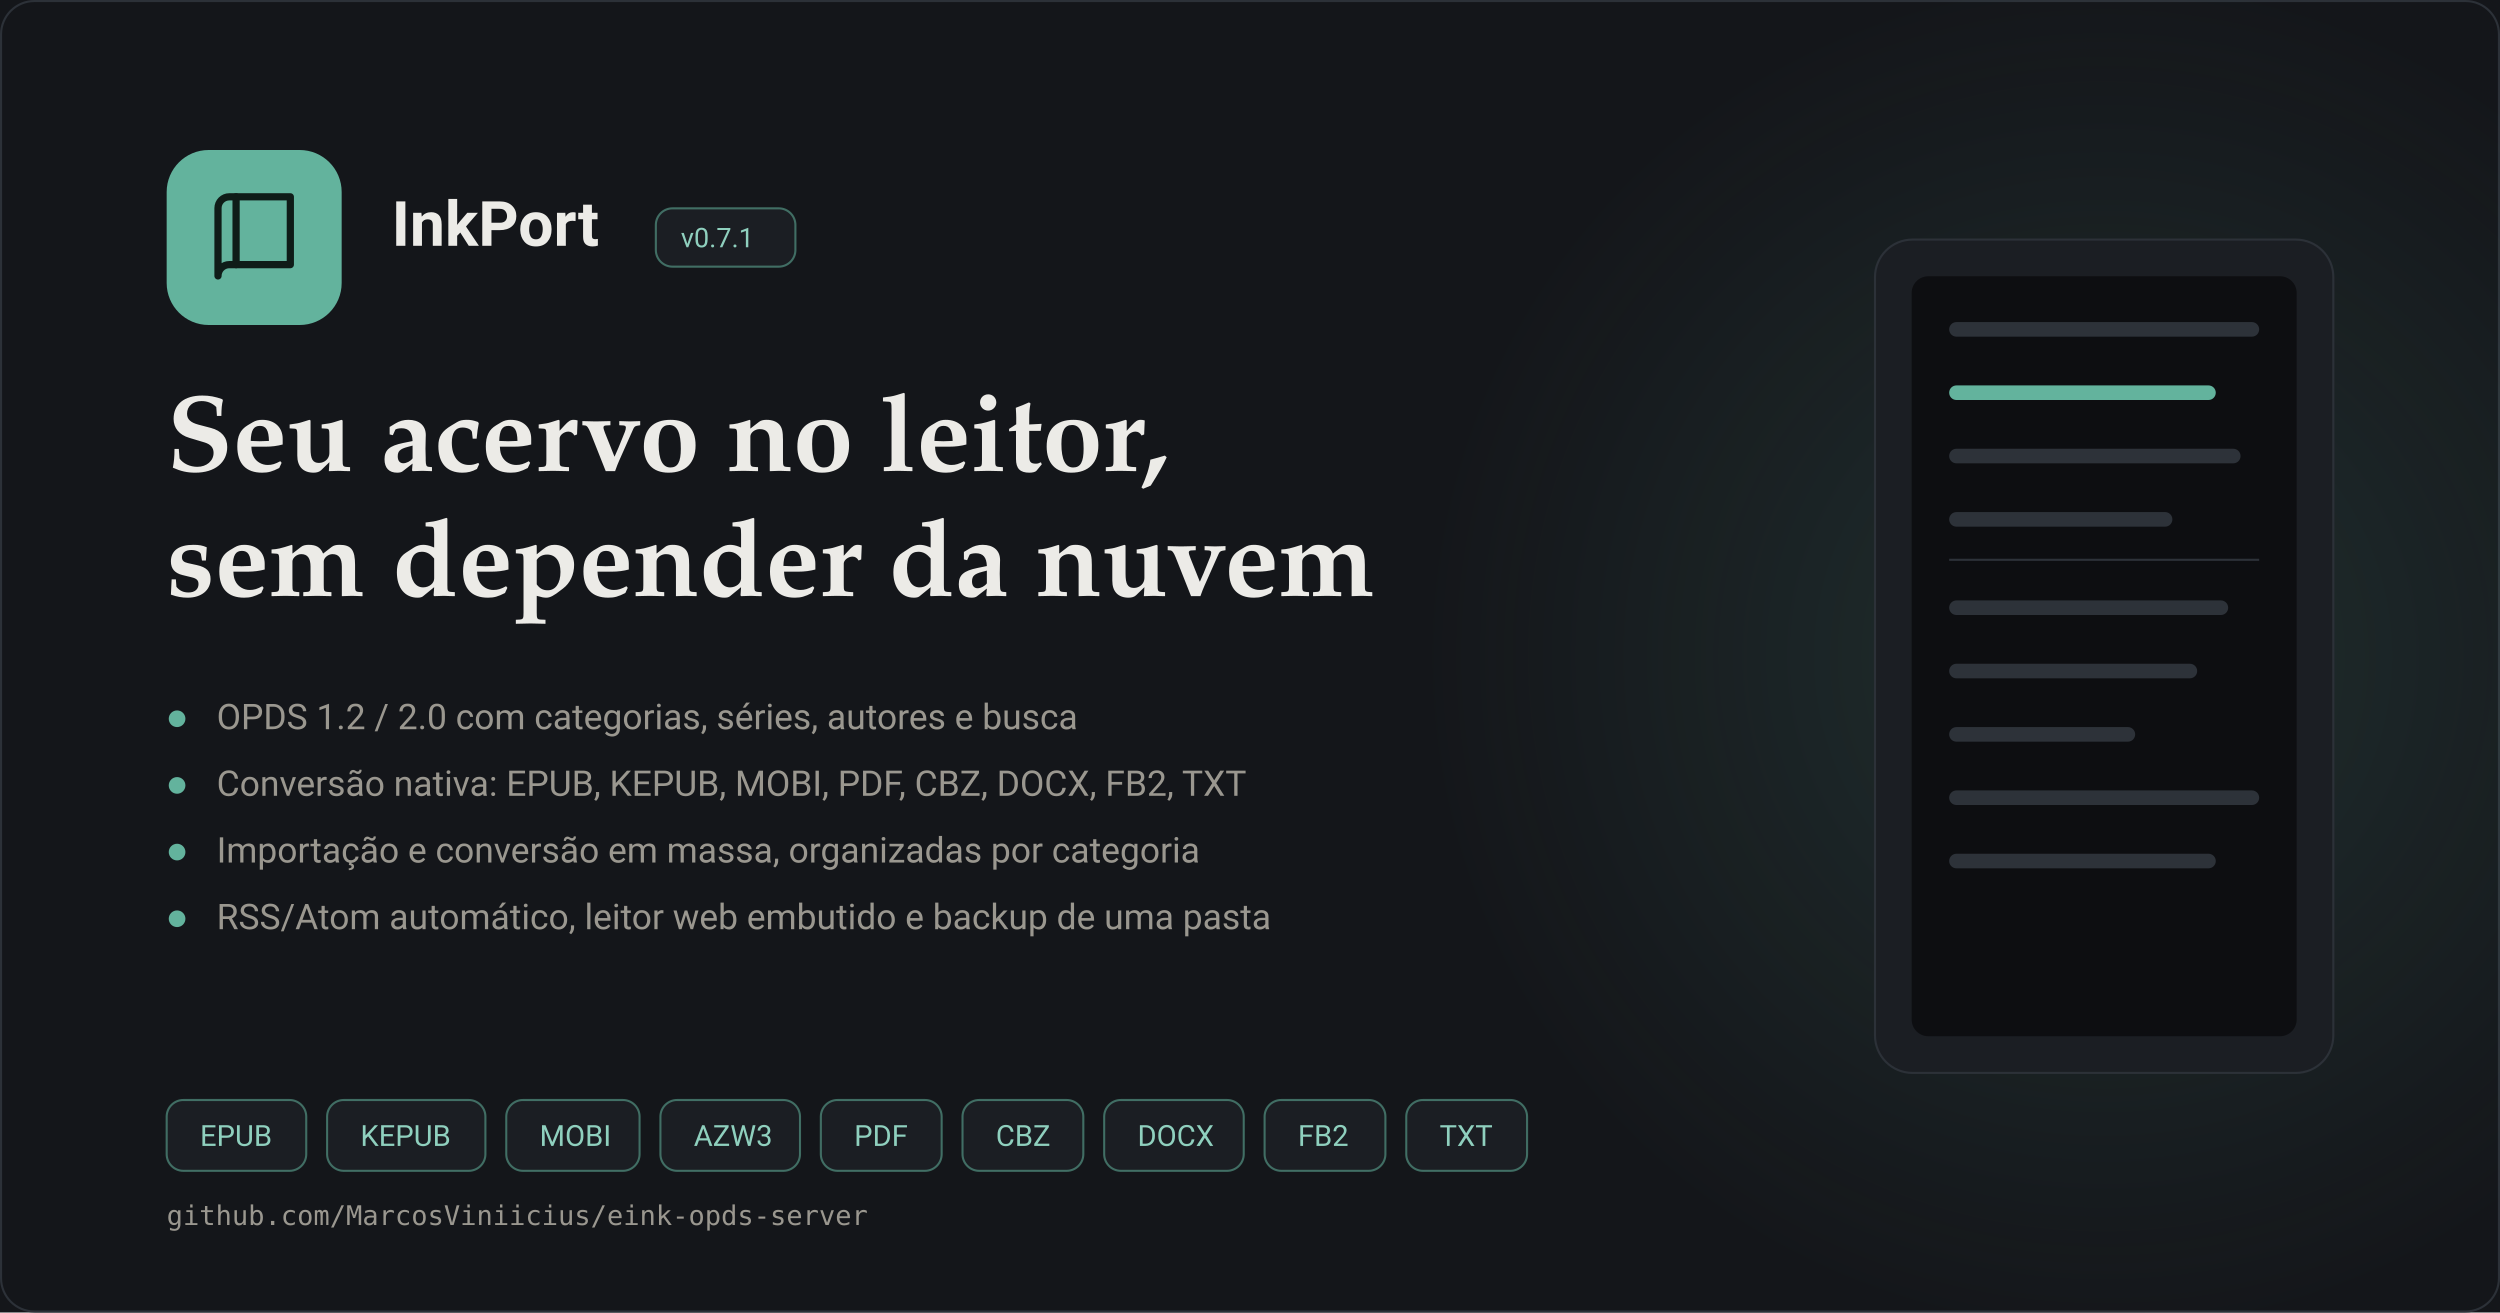
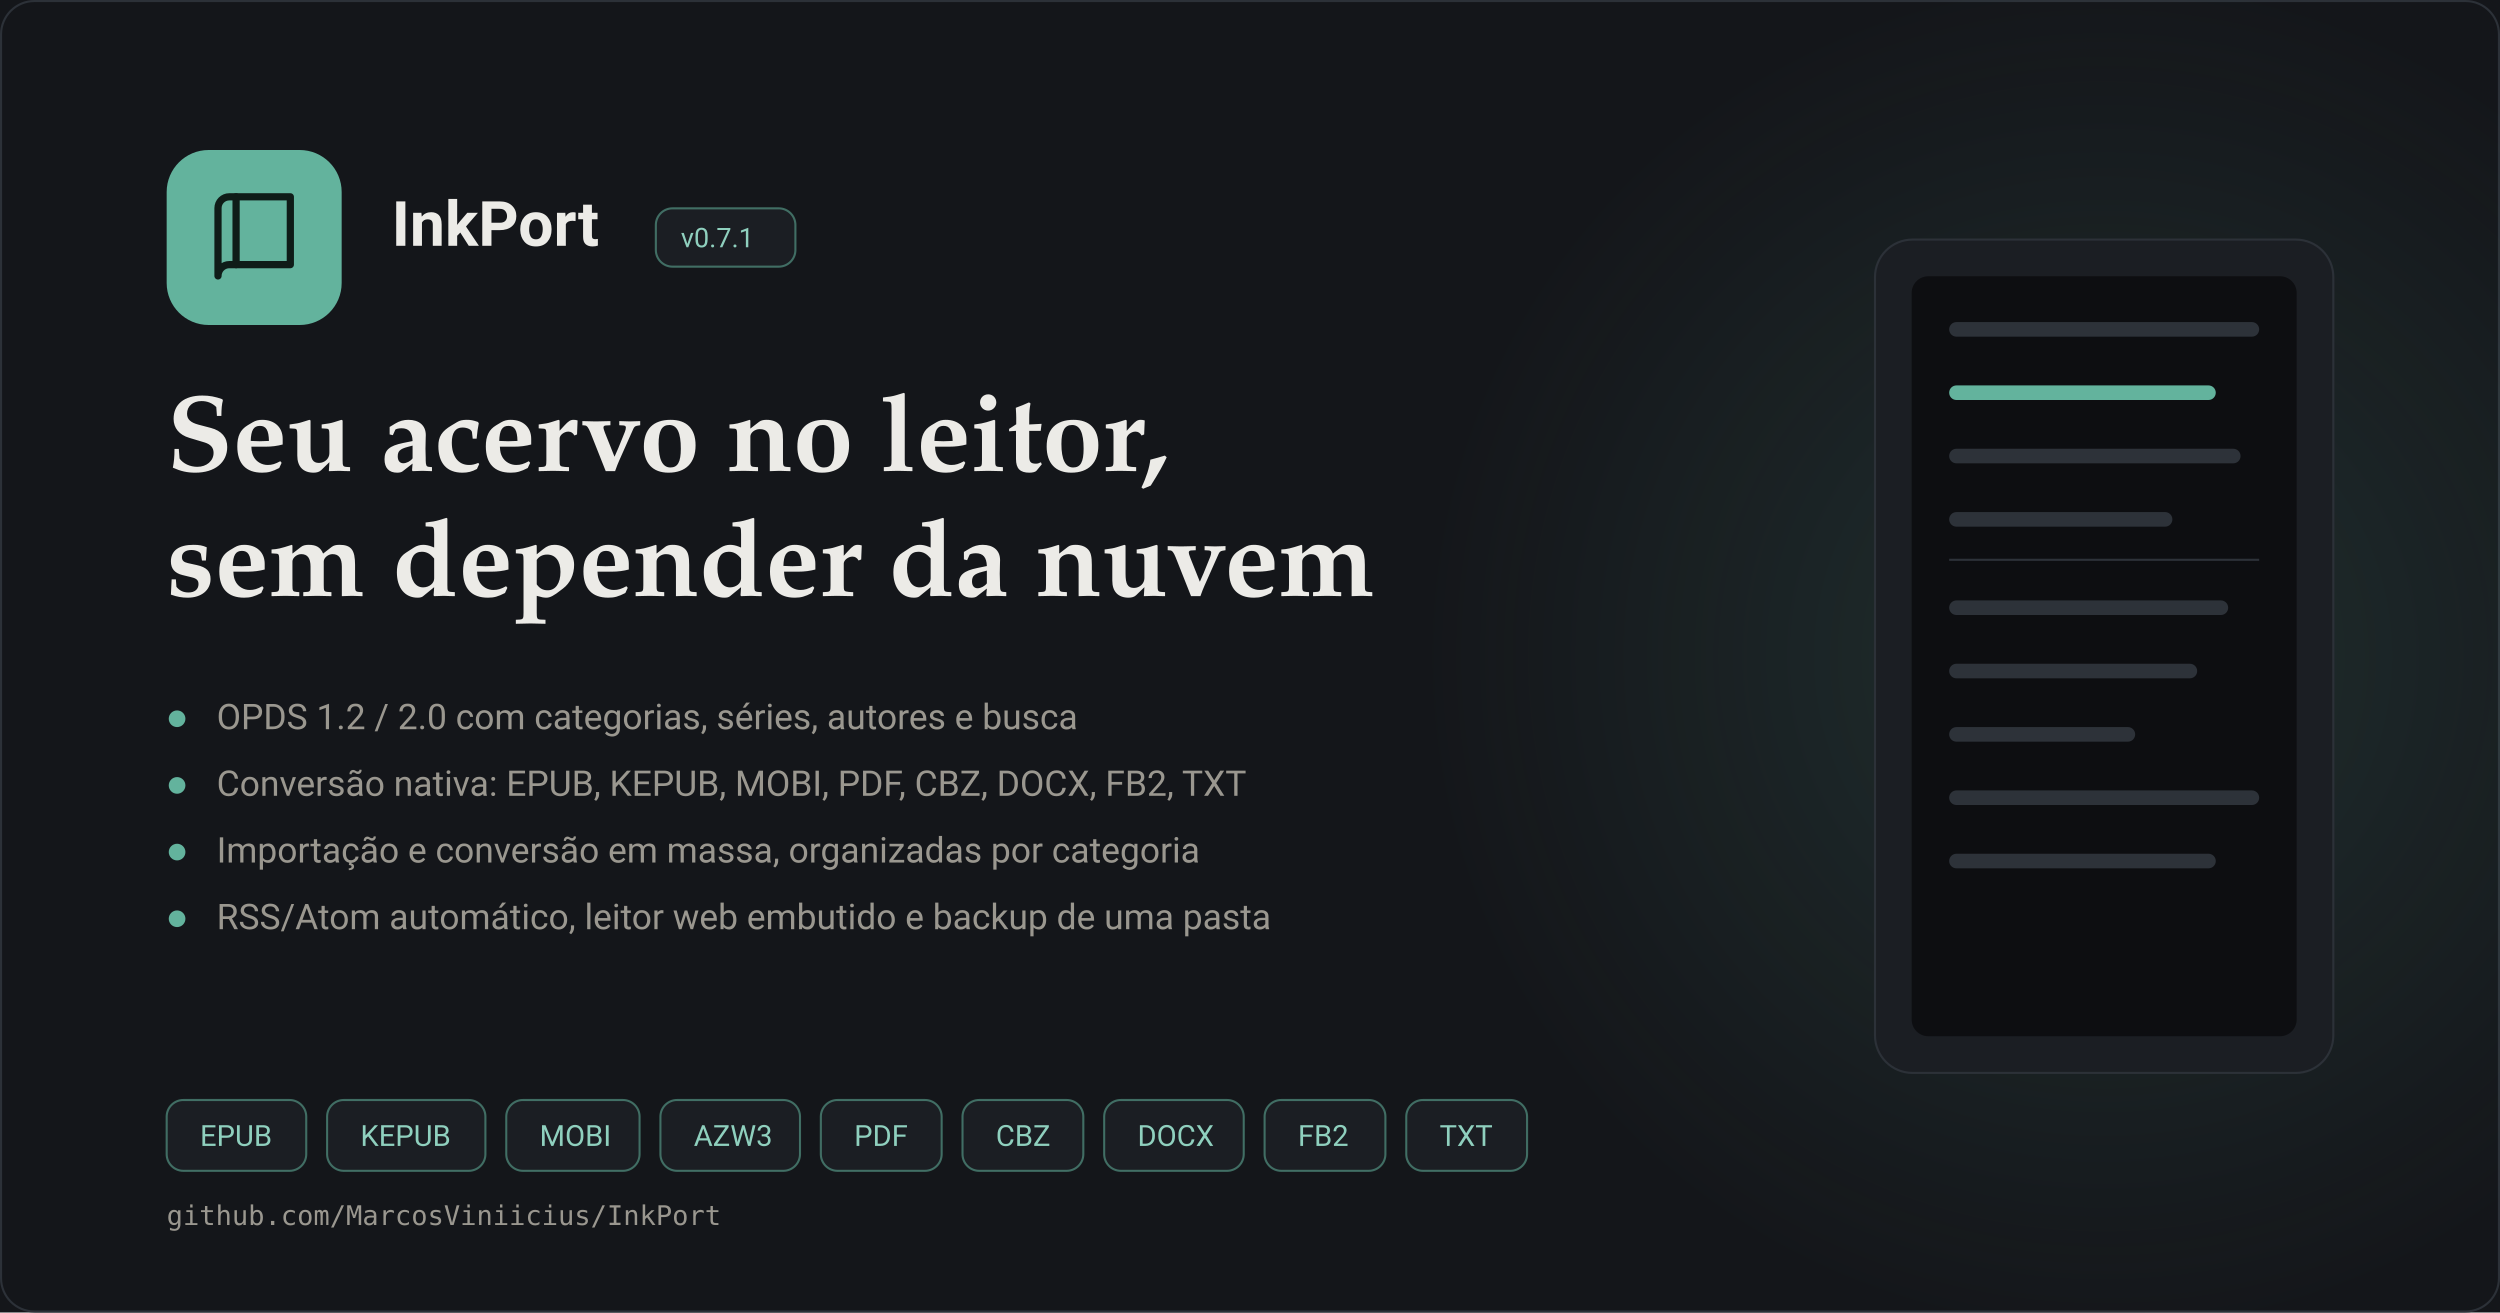
<svg xmlns="http://www.w3.org/2000/svg" width="1200" height="630" viewBox="0 0 1200 630" role="img" aria-label="InkPort — Servidor OPDS 1.2 / 2.0 para leitores e-ink — painel, biblioteca e conversão">
  <defs>
    <radialGradient id="glow0" cx="50%" cy="50%" r="50%">
      <stop offset="0%" stop-color="#63b39d" stop-opacity="0.16" />
      <stop offset="100%" stop-color="#63b39d" stop-opacity="0" />
    </radialGradient>
  </defs>
  <rect x="0" y="0" width="1200" height="630" fill="#14161a" />
  <rect x="0.5" y="0.5" width="1199" height="629" fill="none" rx="16" stroke="#2c3138" />
  <circle cx="1010" cy="315" r="330" fill="url(#glow0)" />
  <rect x="80" y="72" width="84" height="84" fill="#63b39d" rx="20.16" />
  <svg x="95.96" y="87.96" width="52.08" height="52.08" viewBox="0 0 24 24" fill="none" stroke="#0f1c18" stroke-width="1.6" stroke-linecap="round" stroke-linejoin="round">
    <path d="M4 5.5A2.5 2.5 0 0 1 6.5 3H20v15H6.5A2.5 2.5 0 0 0 4 20.5z" />
    <path d="M8 3v15" />
  </svg>
  <text x="188" y="118" font-family="ui-sans-serif, -apple-system, 'Segoe UI Variable Text', 'Segoe UI', Roboto, 'Helvetica Neue', Arial, sans-serif" font-size="30" fill="#ecebe7" font-weight="600">InkPort</text>
  <rect x="314.8" y="100" width="67" height="28" fill="#1b1e23" rx="8" stroke="#63b39d" stroke-opacity="0.55" />
  <text x="326.8" y="118.68" font-family="ui-sans-serif, -apple-system, 'Segoe UI Variable Text', 'Segoe UI', Roboto, 'Helvetica Neue', Arial, sans-serif" font-size="13" fill="#8fd0be">v0.7.1</text>
  <text x="80" y="226" font-family="'Iowan Old Style', 'Palatino Linotype', Palatino, 'Book Antiqua', Georgia, ui-serif, serif" font-size="52" fill="#ecebe7" font-weight="600">Seu acervo no leitor,</text>
  <text x="80" y="286" font-family="'Iowan Old Style', 'Palatino Linotype', Palatino, 'Book Antiqua', Georgia, ui-serif, serif" font-size="52" fill="#ecebe7" font-weight="600">sem depender da nuvem</text>
  <circle cx="85" cy="345" r="4" fill="#63b39d" />
  <text x="104" y="350" font-family="ui-sans-serif, -apple-system, 'Segoe UI Variable Text', 'Segoe UI', Roboto, 'Helvetica Neue', Arial, sans-serif" font-size="17" fill="#9a978f">OPDS 1.2 / 2.0 com categorias, séries, autores e busca</text>
  <circle cx="85" cy="377" r="4" fill="#63b39d" />
  <text x="104" y="382" font-family="ui-sans-serif, -apple-system, 'Segoe UI Variable Text', 'Segoe UI', Roboto, 'Helvetica Neue', Arial, sans-serif" font-size="17" fill="#9a978f">Conversão nativa: EPUB, KEPUB, MOBI, PDF, CBZ, DOCX, FB2, TXT</text>
  <circle cx="85" cy="409" r="4" fill="#63b39d" />
  <text x="104" y="414" font-family="ui-sans-serif, -apple-system, 'Segoe UI Variable Text', 'Segoe UI', Roboto, 'Helvetica Neue', Arial, sans-serif" font-size="17" fill="#9a978f">Importação e conversão em massa, organizadas por categoria</text>
  <circle cx="85" cy="441" r="4" fill="#63b39d" />
  <text x="104" y="446" font-family="ui-sans-serif, -apple-system, 'Segoe UI Variable Text', 'Segoe UI', Roboto, 'Helvetica Neue', Arial, sans-serif" font-size="17" fill="#9a978f">RSS/Atom automático, leitor web embutido e backup de uma pasta</text>
  <rect x="80" y="528" width="67" height="34" fill="#1b1e23" rx="8" stroke="#63b39d" stroke-opacity="0.55" />
  <text x="96" y="550.04" font-family="ui-sans-serif, -apple-system, 'Segoe UI Variable Text', 'Segoe UI', Roboto, 'Helvetica Neue', Arial, sans-serif" font-size="14" fill="#8fd0be">EPUB</text>
  <rect x="157" y="528" width="76" height="34" fill="#1b1e23" rx="8" stroke="#63b39d" stroke-opacity="0.55" />
  <text x="173" y="550.04" font-family="ui-sans-serif, -apple-system, 'Segoe UI Variable Text', 'Segoe UI', Roboto, 'Helvetica Neue', Arial, sans-serif" font-size="14" fill="#8fd0be">KEPUB</text>
  <rect x="243" y="528" width="64" height="34" fill="#1b1e23" rx="8" stroke="#63b39d" stroke-opacity="0.55" />
  <text x="259" y="550.04" font-family="ui-sans-serif, -apple-system, 'Segoe UI Variable Text', 'Segoe UI', Roboto, 'Helvetica Neue', Arial, sans-serif" font-size="14" fill="#8fd0be">MOBI</text>
  <rect x="317" y="528" width="67" height="34" fill="#1b1e23" rx="8" stroke="#63b39d" stroke-opacity="0.55" />
  <text x="333" y="550.04" font-family="ui-sans-serif, -apple-system, 'Segoe UI Variable Text', 'Segoe UI', Roboto, 'Helvetica Neue', Arial, sans-serif" font-size="14" fill="#8fd0be">AZW3</text>
  <rect x="394" y="528" width="58" height="34" fill="#1b1e23" rx="8" stroke="#63b39d" stroke-opacity="0.55" />
  <text x="410" y="550.04" font-family="ui-sans-serif, -apple-system, 'Segoe UI Variable Text', 'Segoe UI', Roboto, 'Helvetica Neue', Arial, sans-serif" font-size="14" fill="#8fd0be">PDF</text>
  <rect x="462" y="528" width="58" height="34" fill="#1b1e23" rx="8" stroke="#63b39d" stroke-opacity="0.55" />
  <text x="478" y="550.04" font-family="ui-sans-serif, -apple-system, 'Segoe UI Variable Text', 'Segoe UI', Roboto, 'Helvetica Neue', Arial, sans-serif" font-size="14" fill="#8fd0be">CBZ</text>
  <rect x="530" y="528" width="67" height="34" fill="#1b1e23" rx="8" stroke="#63b39d" stroke-opacity="0.55" />
  <text x="546" y="550.04" font-family="ui-sans-serif, -apple-system, 'Segoe UI Variable Text', 'Segoe UI', Roboto, 'Helvetica Neue', Arial, sans-serif" font-size="14" fill="#8fd0be">DOCX</text>
  <rect x="607" y="528" width="58" height="34" fill="#1b1e23" rx="8" stroke="#63b39d" stroke-opacity="0.55" />
  <text x="623" y="550.04" font-family="ui-sans-serif, -apple-system, 'Segoe UI Variable Text', 'Segoe UI', Roboto, 'Helvetica Neue', Arial, sans-serif" font-size="14" fill="#8fd0be">FB2</text>
  <rect x="675" y="528" width="58" height="34" fill="#1b1e23" rx="8" stroke="#63b39d" stroke-opacity="0.55" />
  <text x="691" y="550.04" font-family="ui-sans-serif, -apple-system, 'Segoe UI Variable Text', 'Segoe UI', Roboto, 'Helvetica Neue', Arial, sans-serif" font-size="14" fill="#8fd0be">TXT</text>
  <rect x="900" y="115" width="220" height="400" fill="#1b1e23" rx="18" stroke="#2c3138" />
  <rect x="917.6" y="132.6" width="184.8" height="364.8" fill="#0d0e11" rx="8" />
  <rect x="935.6" y="154.6" width="148.8" height="7" fill="#2d3239" rx="3.5" />
  <rect x="935.6" y="185" width="127.97" height="7" fill="#63b39d" rx="3.5" />
  <rect x="935.6" y="215.4" width="139.87" height="7" fill="#2d3239" rx="3.5" />
  <rect x="935.6" y="245.8" width="107.14" height="7" fill="#2d3239" rx="3.5" />
  <rect x="935.6" y="268.2" width="148.8" height="1" fill="#2d3239" />
  <rect x="935.6" y="288.2" width="133.92" height="7" fill="#2d3239" rx="3.5" />
  <rect x="935.6" y="318.6" width="119.04" height="7" fill="#2d3239" rx="3.5" />
  <rect x="935.6" y="349" width="89.28" height="7" fill="#2d3239" rx="3.5" />
  <rect x="935.6" y="379.4" width="148.8" height="7" fill="#2d3239" rx="3.5" />
  <rect x="935.6" y="409.8" width="127.97" height="7" fill="#2d3239" rx="3.5" />
-   <text x="80" y="588" font-family="ui-monospace, 'Cascadia Code', 'SF Mono', Menlo, Consolas, monospace" font-size="13" fill="#9a978f">github.com/MarcosViniicius/eink-opds-server</text>
+   <text x="80" y="588" font-family="ui-monospace, 'Cascadia Code', 'SF Mono', Menlo, Consolas, monospace" font-size="13" fill="#9a978f">github.com/MarcosViniicius/InkPort</text>
</svg>
